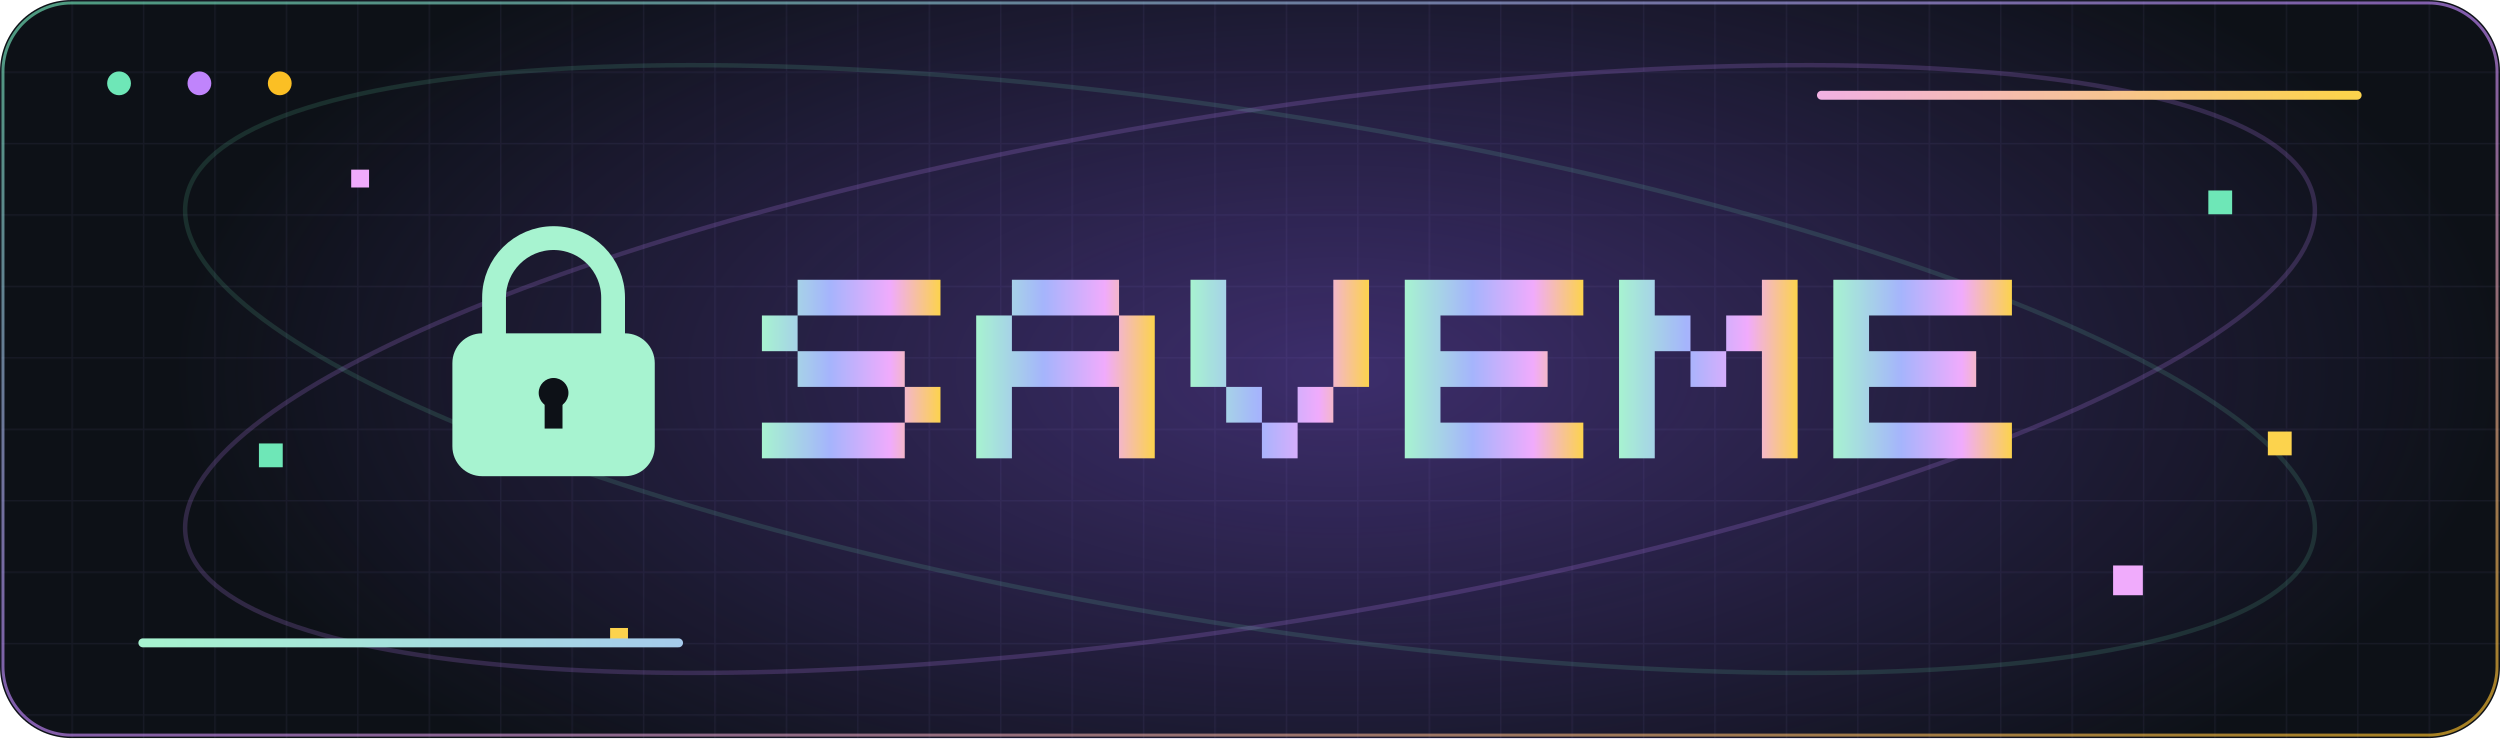
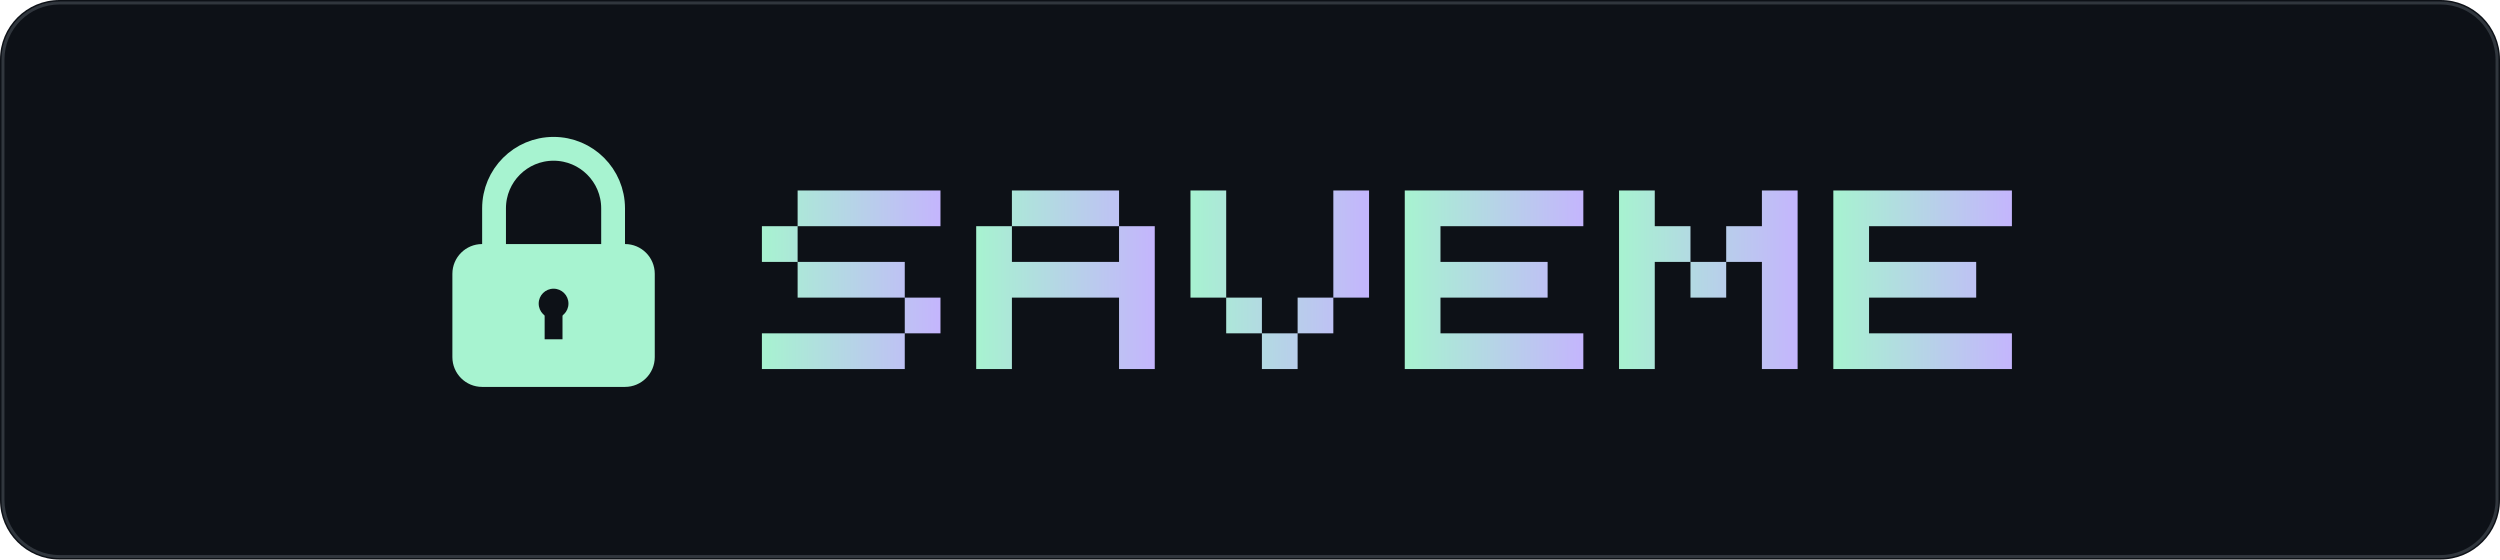
- <svg xmlns="http://www.w3.org/2000/svg" width="840" height="248" viewBox="0 0 840 248" role="img" aria-labelledby="title desc">
+ <svg xmlns="http://www.w3.org/2000/svg" width="840" height="188" viewBox="0 0 840 188" role="img" aria-labelledby="title desc">
  <defs>
    <linearGradient id="ink" x1="0" y1="0" x2="1" y2="0">
      <stop stop-color="#a7f3d0" />
-       <stop offset="0.38" stop-color="#a5b4fc" />
-       <stop offset="0.72" stop-color="#f0abfc" />
-       <stop offset="1" stop-color="#fcd34d" />
+       <stop offset="1" stop-color="#c4b5fd" />
    </linearGradient>
-     <radialGradient id="halo">
-       <stop stop-color="#8b5cf6" stop-opacity="0.38" />
-       <stop offset="1" stop-color="#8b5cf6" stop-opacity="0" />
-     </radialGradient>
-     <linearGradient id="edge" x2="1" y2="1">
-       <stop stop-color="#6ee7b7" />
-       <stop offset="0.5" stop-color="#c084fc" />
-       <stop offset="1" stop-color="#fbbf24" />
-     </linearGradient>
-     <pattern id="grid" width="24" height="24" patternUnits="userSpaceOnUse">
-       <path d="M24 0H0V24" fill="none" stroke="#c4b5fd" stroke-opacity="0.06" />
-     </pattern>
  </defs>
-   <rect width="840" height="248" rx="24" fill="#0d1117" />
-   <rect width="840" height="248" rx="24" fill="url(#grid)" />
-   <ellipse cx="450" cy="125" rx="390" ry="180" fill="url(#halo)" />
-   <rect x="1" y="1" width="838" height="246" rx="23" fill="none" stroke="url(#edge)" stroke-opacity="0.65" />
-   <g fill="none" stroke-width="1.5">
-     <ellipse cx="420" cy="124" rx="362" ry="86" stroke="#c084fc" stroke-opacity="0.2" transform="rotate(-9 420 124)" />
-     <ellipse cx="420" cy="124" rx="362" ry="86" stroke="#6ee7b7" stroke-opacity="0.14" transform="rotate(9 420 124)" />
-   </g>
-   <g fill="#6ee7b7">
-     <circle cx="40" cy="28" r="4" />
-     <circle cx="67" cy="28" r="4" fill="#c084fc" />
-     <circle cx="94" cy="28" r="4" fill="#fbbf24" />
-     <path d="M87 149h8v8h-8zM742 64h8v8h-8z" />
-   </g>
-   <g fill="#f0abfc">
-     <path d="M710 190h10v10h-10zM118 57h6v6h-6z" />
-   </g>
-   <g fill="#fcd34d">
-     <path d="M762 145h8v8h-8zM205 211h6v6h-6z" />
-   </g>
-   <path d="M48 216h180M612 32h180" stroke="url(#ink)" stroke-width="3" stroke-linecap="round" />
-   <g transform="translate(0 30)">
-     <path d="M166 84V70a20 20 0 0 1 40 0v14" fill="none" stroke="#a7f3d0" stroke-width="8" />
-     <rect x="152" y="82" width="68" height="48" rx="10" fill="#a7f3d0" />
-     <circle cx="186" cy="102" r="5" fill="#0d1117" />
-     <path d="M183 102h6v12h-6z" fill="#0d1117" />
-     <g fill="url(#ink)">
-       <path d="M268 64h12v12h-12zM280 64h12v12h-12zM292 64h12v12h-12zM304 64h12v12h-12zM256 76h12v12h-12zM268 88h12v12h-12zM280 88h12v12h-12zM292 88h12v12h-12zM304 100h12v12h-12zM256 112h12v12h-12zM268 112h12v12h-12zM280 112h12v12h-12zM292 112h12v12h-12z" />
-       <path d="M340 64h12v12h-12zM352 64h12v12h-12zM364 64h12v12h-12zM328 76h12v12h-12zM376 76h12v12h-12zM328 88h12v12h-12zM340 88h12v12h-12zM352 88h12v12h-12zM364 88h12v12h-12zM376 88h12v12h-12zM328 100h12v12h-12zM376 100h12v12h-12zM328 112h12v12h-12zM376 112h12v12h-12z" />
-       <path d="M400 64h12v12h-12zM448 64h12v12h-12zM400 76h12v12h-12zM448 76h12v12h-12zM400 88h12v12h-12zM448 88h12v12h-12zM412 100h12v12h-12zM436 100h12v12h-12zM424 112h12v12h-12z" />
-       <path d="M472 64h12v12h-12zM484 64h12v12h-12zM496 64h12v12h-12zM508 64h12v12h-12zM520 64h12v12h-12zM472 76h12v12h-12zM472 88h12v12h-12zM484 88h12v12h-12zM496 88h12v12h-12zM508 88h12v12h-12zM472 100h12v12h-12zM472 112h12v12h-12zM484 112h12v12h-12zM496 112h12v12h-12zM508 112h12v12h-12zM520 112h12v12h-12z" />
-       <path d="M544 64h12v12h-12zM592 64h12v12h-12zM544 76h12v12h-12zM556 76h12v12h-12zM580 76h12v12h-12zM592 76h12v12h-12zM544 88h12v12h-12zM568 88h12v12h-12zM592 88h12v12h-12zM544 100h12v12h-12zM592 100h12v12h-12zM544 112h12v12h-12zM592 112h12v12h-12z" />
-       <path d="M616 64h12v12h-12zM628 64h12v12h-12zM640 64h12v12h-12zM652 64h12v12h-12zM664 64h12v12h-12zM616 76h12v12h-12zM616 88h12v12h-12zM628 88h12v12h-12zM640 88h12v12h-12zM652 88h12v12h-12zM616 100h12v12h-12zM616 112h12v12h-12zM628 112h12v12h-12zM640 112h12v12h-12zM652 112h12v12h-12zM664 112h12v12h-12z" />
-     </g>
+   <rect width="840" height="188" rx="20" fill="#0d1117" />
+   <rect x="1" y="1" width="838" height="186" rx="19" fill="none" stroke="#30363d" />
+   <path d="M166 84V70a20 20 0 0 1 40 0v14" fill="none" stroke="#a7f3d0" stroke-width="8" />
+   <rect x="152" y="82" width="68" height="48" rx="10" fill="#a7f3d0" />
+   <circle cx="186" cy="102" r="5" fill="#0d1117" />
+   <path d="M183 102h6v12h-6z" fill="#0d1117" />
+   <g fill="url(#ink)">
+     <path d="M268 64h12v12h-12zM280 64h12v12h-12zM292 64h12v12h-12zM304 64h12v12h-12zM256 76h12v12h-12zM268 88h12v12h-12zM280 88h12v12h-12zM292 88h12v12h-12zM304 100h12v12h-12zM256 112h12v12h-12zM268 112h12v12h-12zM280 112h12v12h-12zM292 112h12v12h-12z" />
+     <path d="M340 64h12v12h-12zM352 64h12v12h-12zM364 64h12v12h-12zM328 76h12v12h-12zM376 76h12v12h-12zM328 88h12v12h-12zM340 88h12v12h-12zM352 88h12v12h-12zM364 88h12v12h-12zM376 88h12v12h-12zM328 100h12v12h-12zM376 100h12v12h-12zM328 112h12v12h-12zM376 112h12v12h-12z" />
+     <path d="M400 64h12v12h-12zM448 64h12v12h-12zM400 76h12v12h-12zM448 76h12v12h-12zM400 88h12v12h-12zM448 88h12v12h-12zM412 100h12v12h-12zM436 100h12v12h-12zM424 112h12v12h-12z" />
+     <path d="M472 64h12v12h-12zM484 64h12v12h-12zM496 64h12v12h-12zM508 64h12v12h-12zM520 64h12v12h-12zM472 76h12v12h-12zM472 88h12v12h-12zM484 88h12v12h-12zM496 88h12v12h-12zM508 88h12v12h-12zM472 100h12v12h-12zM472 112h12v12h-12zM484 112h12v12h-12zM496 112h12v12h-12zM508 112h12v12h-12zM520 112h12v12h-12z" />
+     <path d="M544 64h12v12h-12zM592 64h12v12h-12zM544 76h12v12h-12zM556 76h12v12h-12zM580 76h12v12h-12zM592 76h12v12h-12zM544 88h12v12h-12zM568 88h12v12h-12zM592 88h12v12h-12zM544 100h12v12h-12zM592 100h12v12h-12zM544 112h12v12h-12zM592 112h12v12h-12z" />
+     <path d="M616 64h12v12h-12zM628 64h12v12h-12zM640 64h12v12h-12zM652 64h12v12h-12zM664 64h12v12h-12zM616 76h12v12h-12zM616 88h12v12h-12zM628 88h12v12h-12zM640 88h12v12h-12zM652 88h12v12h-12zM616 100h12v12h-12zM616 112h12v12h-12zM628 112h12v12h-12zM640 112h12v12h-12zM652 112h12v12h-12zM664 112h12v12h-12z" />
  </g>
</svg>
